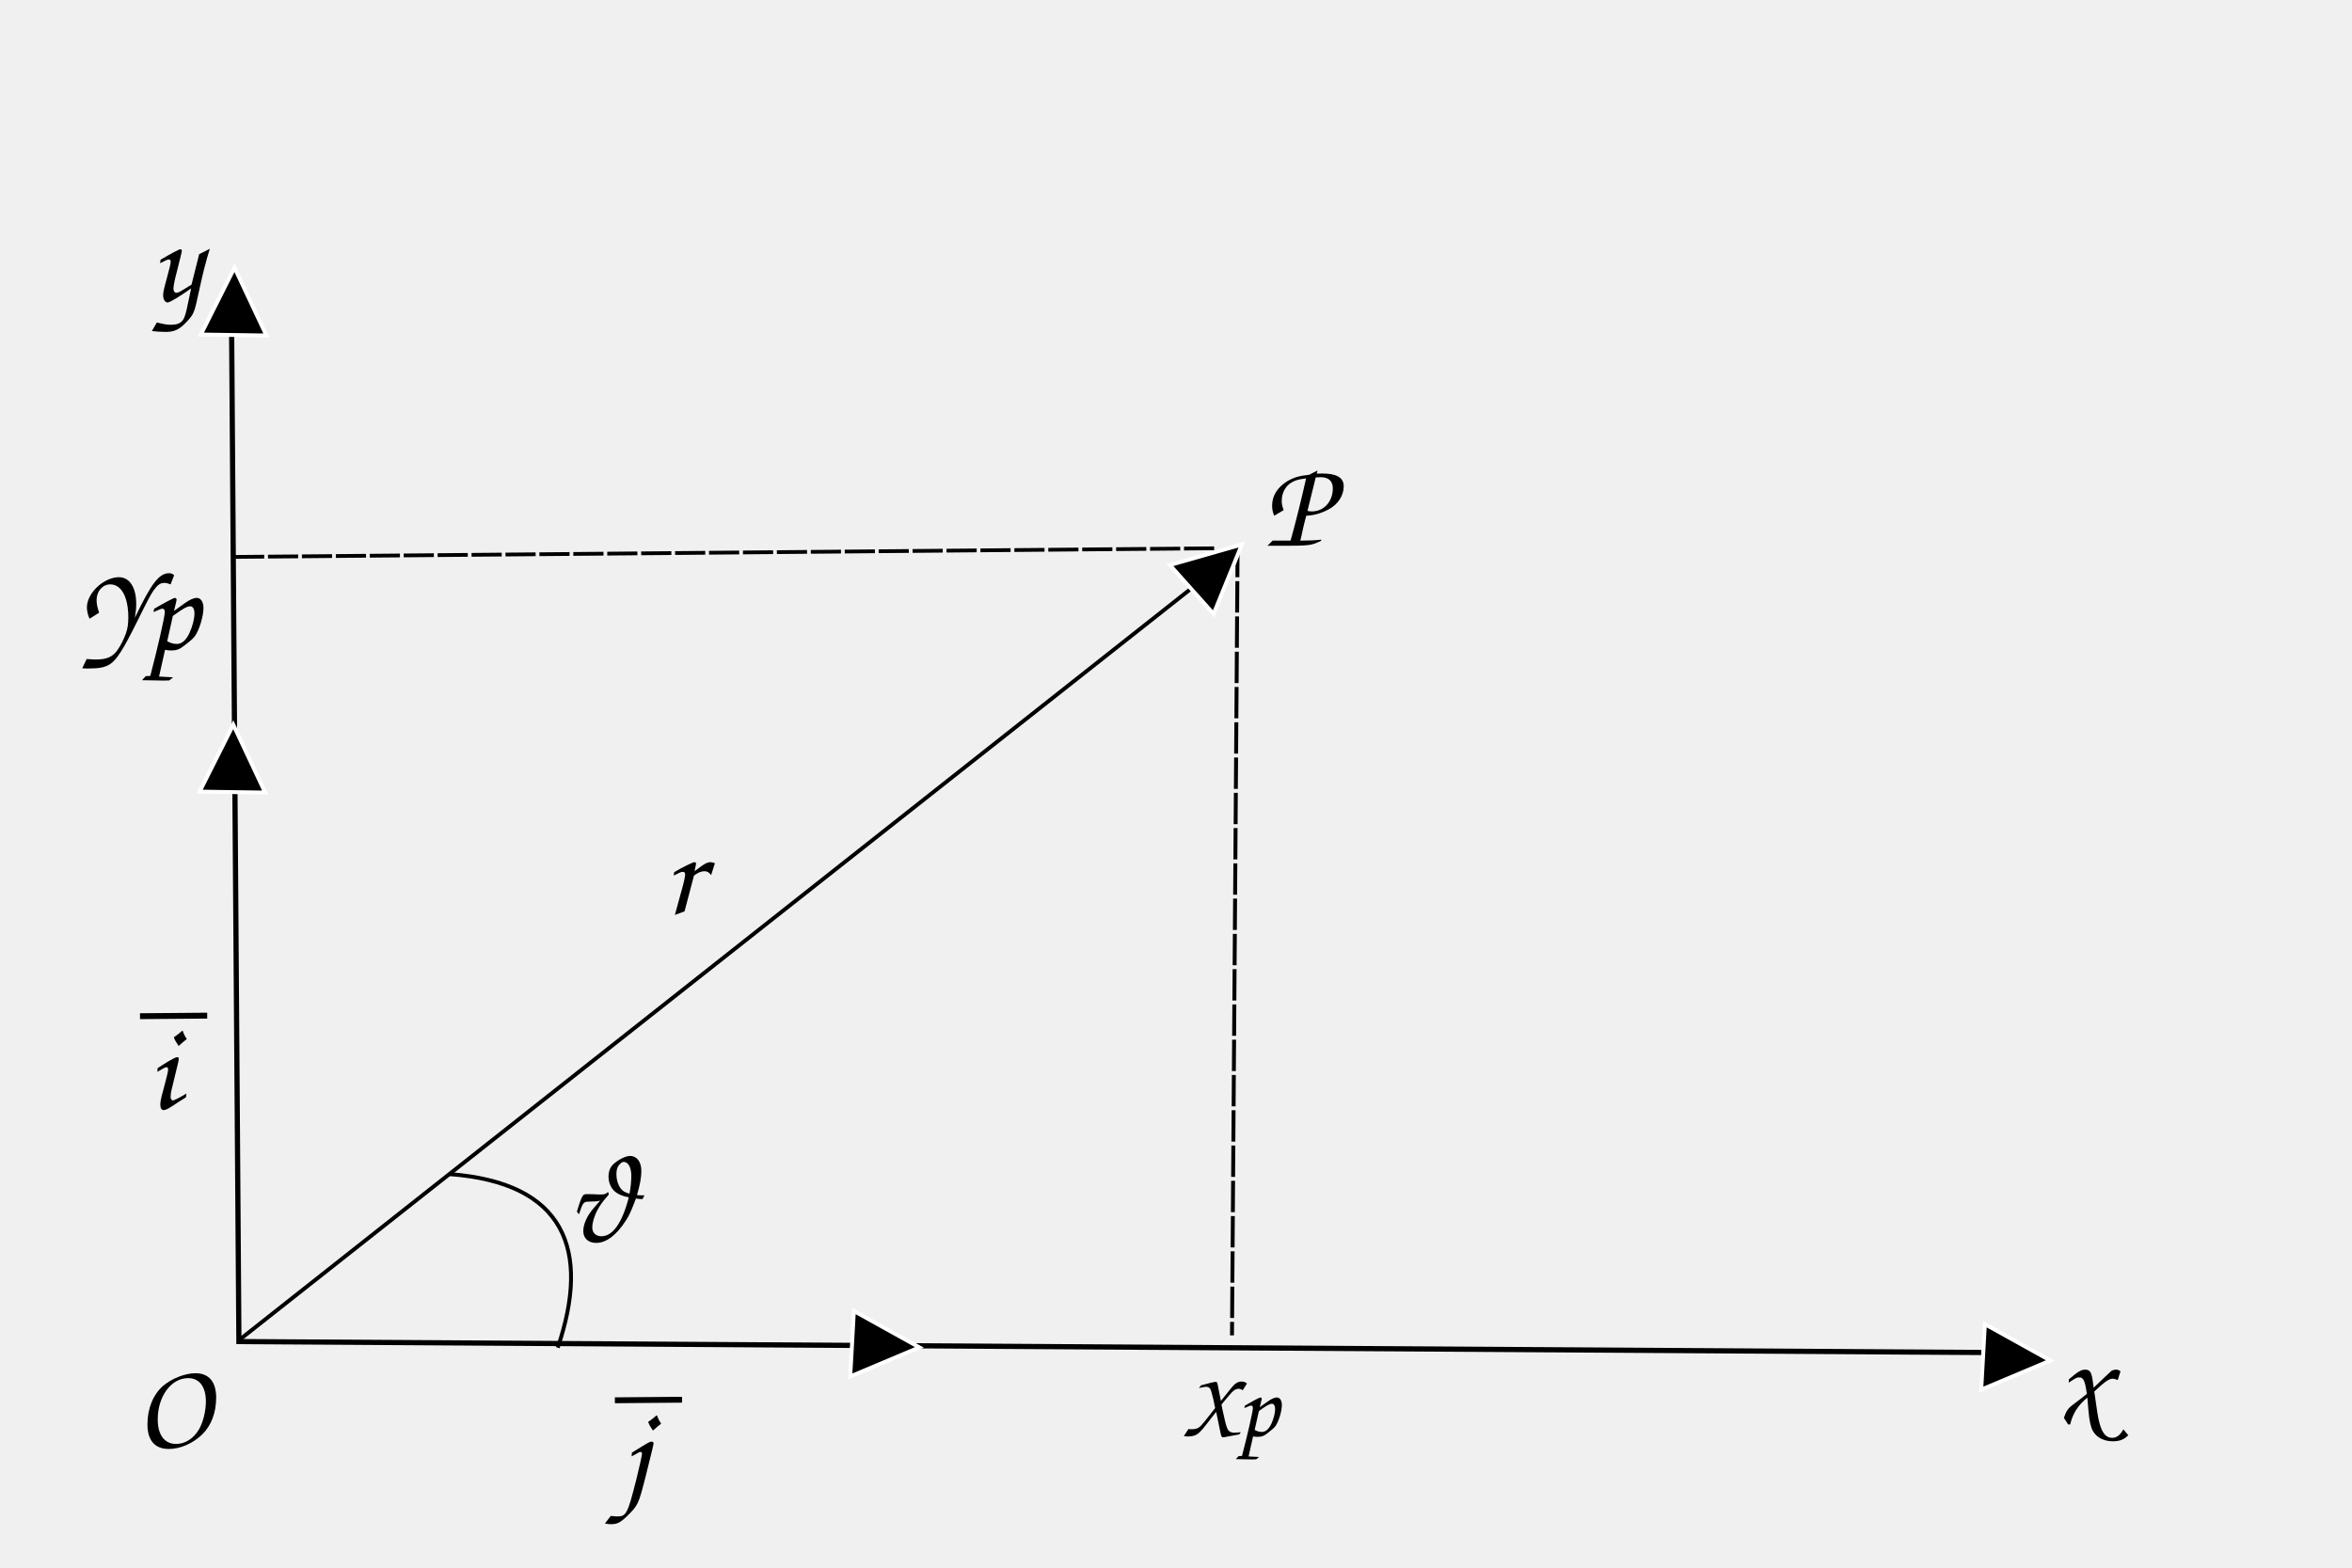
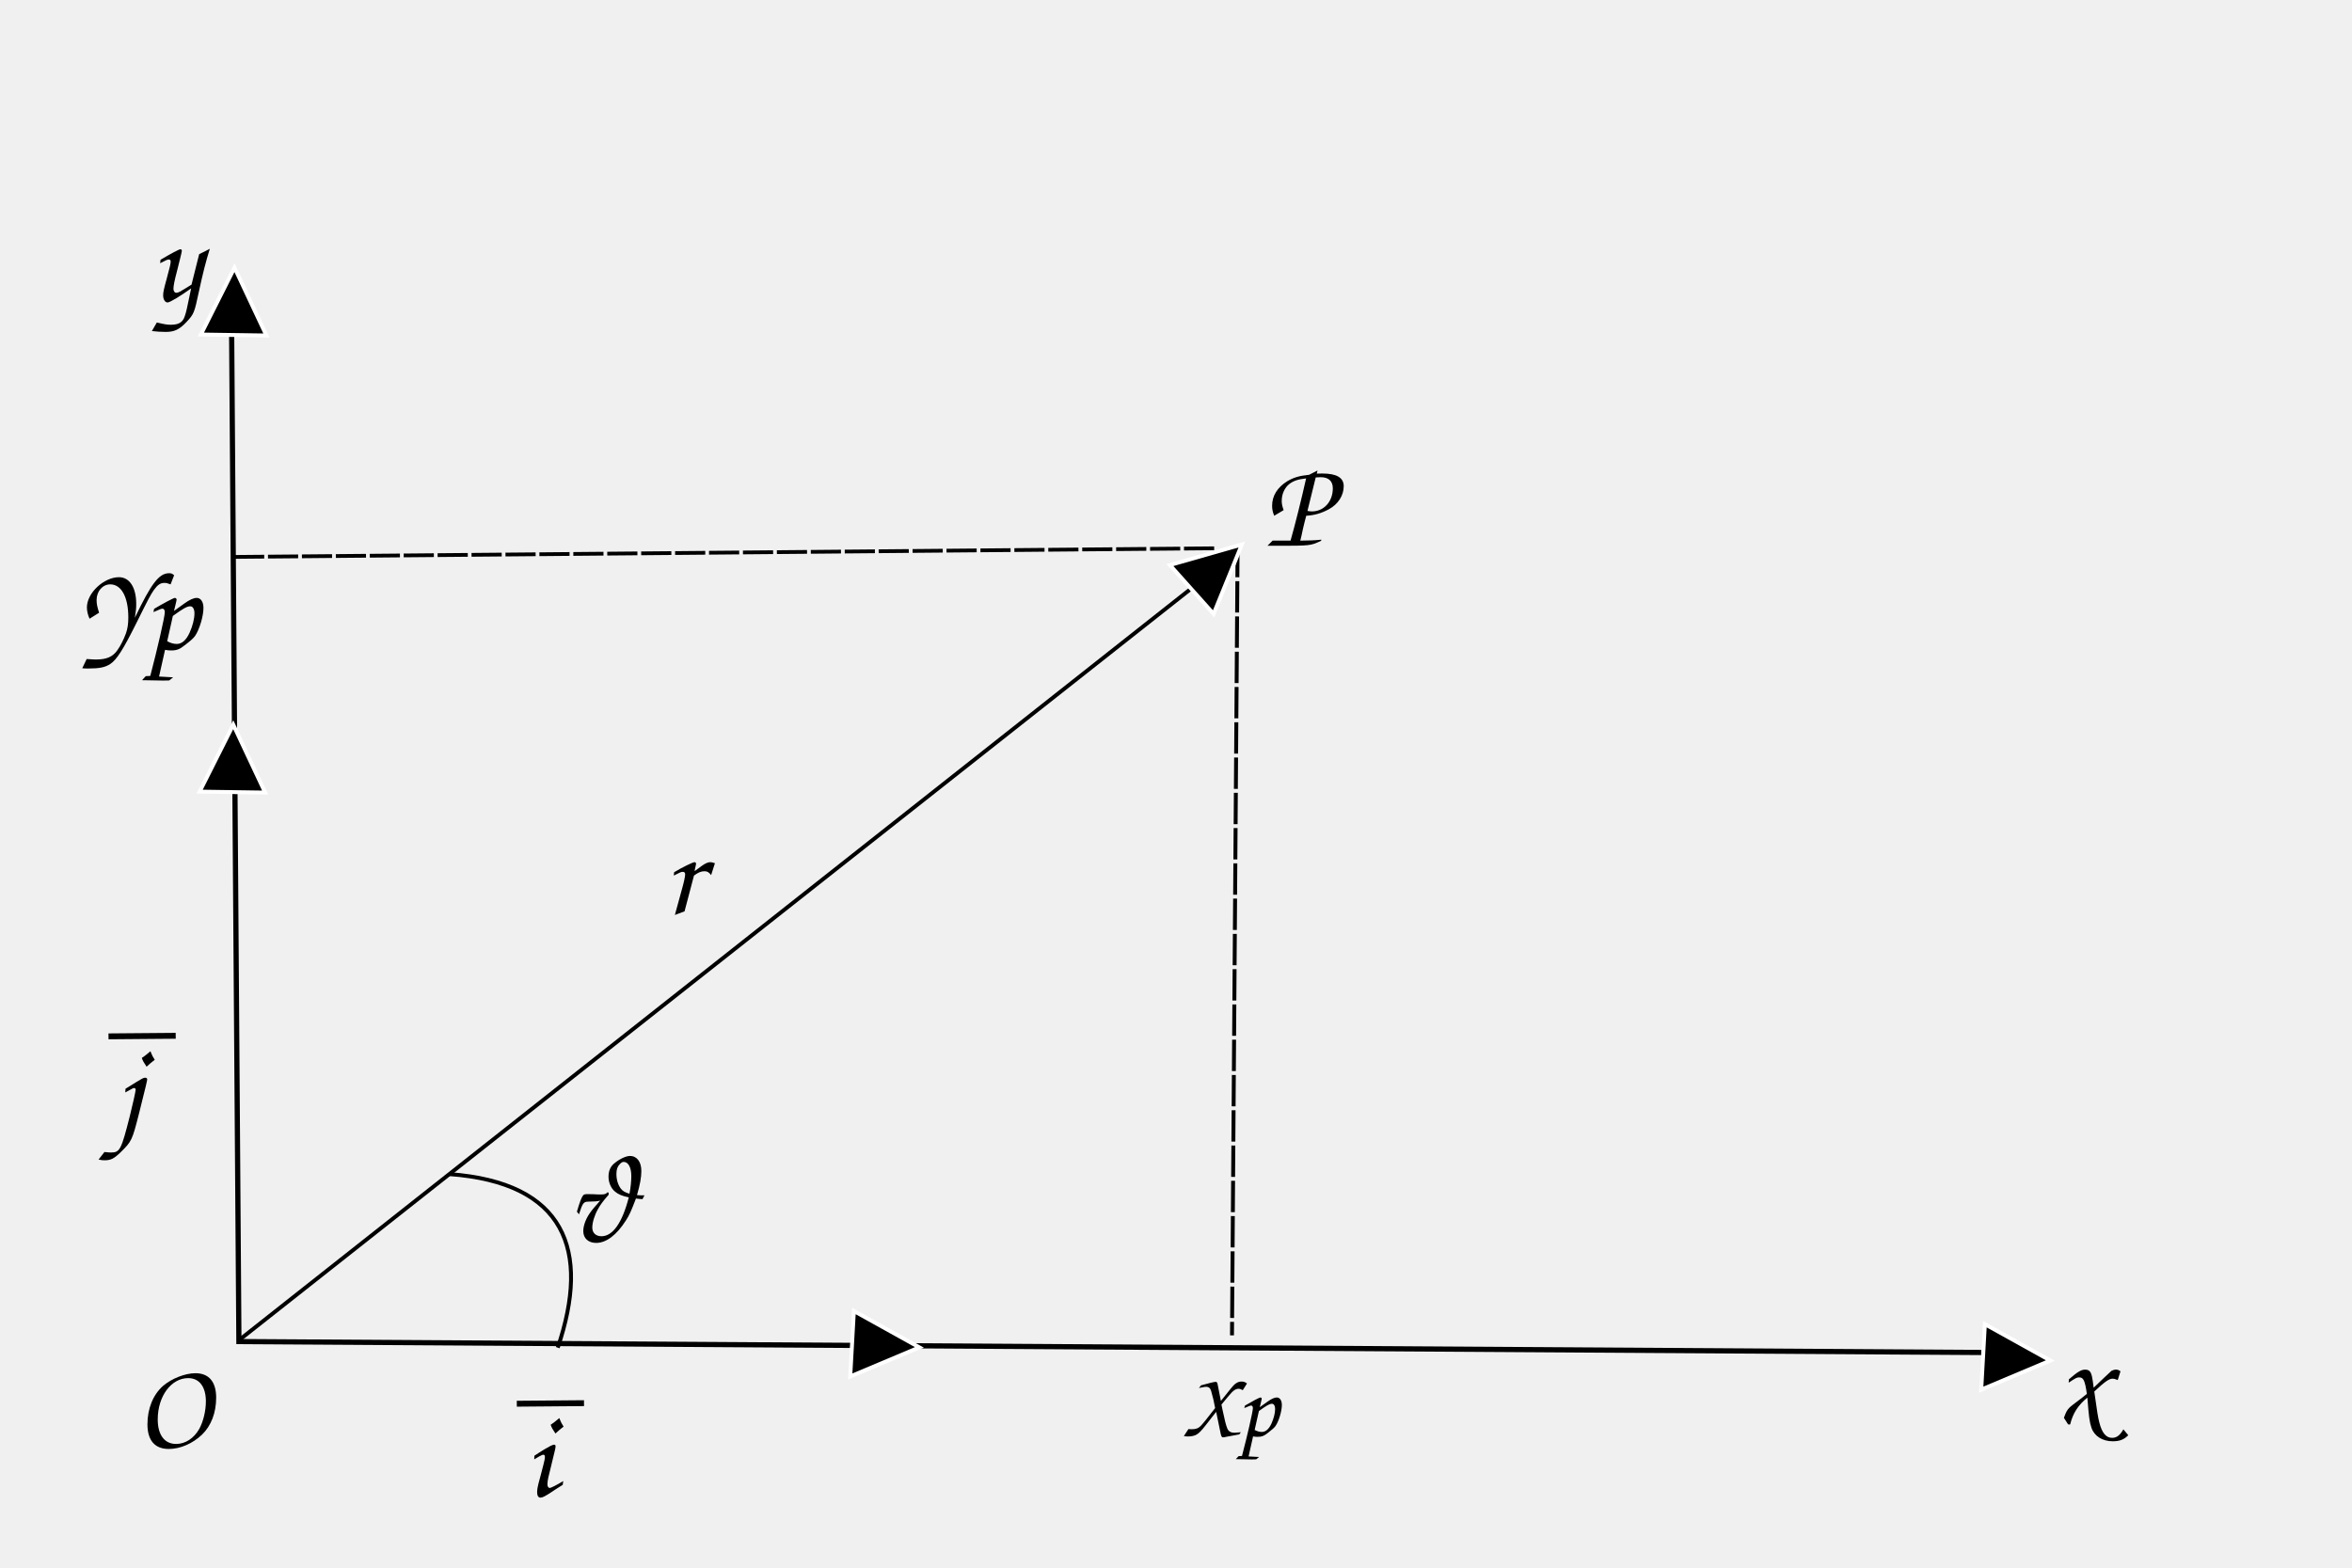
<svg xmlns="http://www.w3.org/2000/svg" width="600" height="400" id="svg2" version="1.1">
  <defs id="defs4" />
  <g id="layer1" transform="translate(0,-652.3622)">
    <path style="fill:none;stroke:#000000;stroke-width:1;stroke-linecap:butt;stroke-linejoin:miter;stroke-miterlimit:4;stroke-opacity:1;stroke-dasharray:none" d="M 60.714,994.505 305,801.648" id="path3786" />
    <path style="fill:none;stroke:#000000;stroke-width:1;stroke-linecap:butt;stroke-linejoin:miter;stroke-miterlimit:4;stroke-opacity:1;stroke-dasharray:none" d="m 114.571,951.934 c 29.577,2.159 36.144,19.323 27.714,44.286" id="path3809" />
    <text xml:space="preserve" style="font-size:32px;font-style:normal;font-weight:normal;line-height:125%;letter-spacing:0px;word-spacing:0px;fill:#000000;fill-opacity:1;stroke:none;font-family:TeX Gyre Chorus;-inkscape-font-specification:TeX Gyre Chorus" x="322.143" y="791.648" id="text3811">
      <tspan id="tspan3813" x="322.143" y="791.648" style="font-family:TeX Gyre Chorus;-inkscape-font-specification:TeX Gyre Chorus;font-size:32px">P</tspan>
    </text>
    <text xml:space="preserve" style="font-size:32px;font-style:normal;font-weight:500;line-height:125%;letter-spacing:0px;word-spacing:0px;fill:#000000;fill-opacity:1;stroke:none;font-family:TeX Gyre Chorus;-inkscape-font-specification:TeX Gyre Chorus Medium;font-stretch:normal;font-variant:normal" x="169.286" y="885.505" id="text3815">
      <tspan id="tspan3817" x="169.286" y="885.505">r</tspan>
    </text>
-     <text xml:space="preserve" style="font-size:32px;font-style:normal;font-weight:500;line-height:125%;letter-spacing:0px;word-spacing:0px;fill:#000000;fill-opacity:1;stroke:none;font-family:TeX Gyre Chorus;-inkscape-font-specification:TeX Gyre Chorus Medium;font-stretch:normal;font-variant:normal" x="158.571" y="1033.362" id="text3819">
-       <tspan id="tspan3821" x="158.571" y="1033.362">j</tspan>
-     </text>
-     <text xml:space="preserve" style="font-size:32px;font-style:normal;font-weight:500;line-height:125%;letter-spacing:0px;word-spacing:0px;fill:#000000;fill-opacity:1;stroke:none;font-family:TeX Gyre Chorus;-inkscape-font-specification:TeX Gyre Chorus Medium;font-stretch:normal;font-variant:normal" x="37.571" y="935.219" id="text3823">
-       <tspan id="tspan3825" x="37.571" y="935.219">i</tspan>
-     </text>
    <text xml:space="preserve" style="font-size:32px;font-style:normal;font-weight:500;line-height:125%;letter-spacing:0px;word-spacing:0px;fill:#000000;fill-opacity:1;stroke:none;font-family:TeX Gyre Chorus;-inkscape-font-specification:TeX Gyre Chorus Medium;font-stretch:normal;font-variant:normal" x="138.429" y="969.076" id="text3835">
      <tspan id="tspan3837" x="138.429" y="969.076"> ϑ</tspan>
    </text>
-     <path style="fill:none;stroke:#000000;stroke-width:1.5;stroke-linecap:butt;stroke-linejoin:miter;stroke-miterlimit:4;stroke-opacity:1;stroke-dasharray:none" d="M 156.857,1009.648 174,1009.505" id="path3839" />
-     <path style="fill:none;stroke:#000000;stroke-width:1.5;stroke-linecap:butt;stroke-linejoin:miter;stroke-miterlimit:4;stroke-opacity:1;stroke-dasharray:none" d="m 35.714,911.648 17.143,-0.143" id="path3839-8" />
    <path style="fill:none;stroke:#000000;stroke-width:0.962;stroke-linecap:butt;stroke-linejoin:miter;stroke-miterlimit:4;stroke-opacity:1;stroke-dasharray:7.693, 0.962;stroke-dashoffset:0" d="M 309.733,792.263 59.981,794.461" id="path3861" />
    <path style="fill:none;stroke:#000000;stroke-width:1;stroke-linecap:butt;stroke-linejoin:miter;stroke-miterlimit:4;stroke-opacity:1;stroke-dasharray:8, 1;stroke-dashoffset:0" d="m 315.714,791.648 -1.429,201.429" id="path3863" />
    <text xml:space="preserve" style="font-size:24px;font-style:normal;font-weight:500;line-height:125%;letter-spacing:0px;word-spacing:0px;fill:#000000;fill-opacity:1;stroke:none;font-family:TeX Gyre Chorus;-inkscape-font-specification:TeX Gyre Chorus Medium;font-stretch:normal;font-variant:normal" x="302" y="1018.791" id="text3865">
      <tspan x="302" y="1018.791" id="tspan3869">Xp</tspan>
    </text>
    <text xml:space="preserve" style="font-size:24px;font-style:normal;font-weight:normal;line-height:125%;letter-spacing:0px;word-spacing:0px;fill:#000000;fill-opacity:1;stroke:none;font-family:Times New Roman;-inkscape-font-specification:Times New Roman" x="20" y="818.076" id="text3873">
      <tspan id="tspan3875" x="20" y="818.076" style="-inkscape-font-specification:TeX Gyre Chorus Medium;font-family:TeX Gyre Chorus;font-weight:500;font-style:normal;font-stretch:normal;font-variant:normal;font-size:32px">Yp</tspan>
    </text>
    <text xml:space="preserve" style="font-size:32px;font-style:normal;font-weight:500;line-height:125%;letter-spacing:0px;word-spacing:0px;fill:#000000;fill-opacity:1;stroke:none;font-family:TeX Gyre Chorus;-inkscape-font-specification:TeX Gyre Chorus Medium;font-stretch:normal;font-variant:normal" x="34.286" y="1021.648" id="text3012">
      <tspan id="tspan3014" x="34.286" y="1021.648">O</tspan>
    </text>
    <path style="fill:none;stroke:#000000;stroke-width:1.325;stroke-linecap:butt;stroke-linejoin:miter;stroke-miterlimit:4;stroke-opacity:1;stroke-dasharray:none;display:inline" d="m 59.089,736.707 1.856,257.962 444.473,2.784" id="path3751" />
    <path style="fill:#000000;fill-opacity:1;stroke:#ffffff;display:inline;stroke-opacity:1" d="m 67.963,737.962 -16.727,-0.244 8.588,-17.068 z" id="path3753" />
    <path style="fill:#000000;fill-opacity:1;stroke:#ffffff;stroke-opacity:1" d="m 505.419,1006.932 0.928,-16.703 16.703,9.279 z" id="path3753-3" />
    <path style="fill:#000000;fill-opacity:1;stroke:#ffffff;display:inline;stroke-opacity:1" d="m 67.649,854.59 -16.727,-0.244 8.588,-17.068 z" id="path3753-4" />
    <path style="fill:#000000;fill-opacity:1;stroke:#ffffff;stroke-opacity:1" d="m 216.899,1003.571 0.928,-16.703 16.703,9.279 z" id="path3753-3-1" />
    <text xml:space="preserve" style="font-size:32px;font-style:normal;font-weight:500;line-height:125%;letter-spacing:0px;word-spacing:0px;fill:#000000;fill-opacity:1;stroke:none;font-family:TeX Gyre Chorus;-inkscape-font-specification:TeX Gyre Chorus Medium;font-stretch:normal;font-variant:normal" x="38.386" y="729.113" id="text4268">
      <tspan id="tspan4270" x="38.386" y="729.113">y</tspan>
    </text>
    <text xml:space="preserve" style="font-size:32px;font-style:normal;font-weight:500;line-height:125%;letter-spacing:0px;word-spacing:0px;fill:#000000;fill-opacity:1;stroke:none;font-family:TeX Gyre Chorus;-inkscape-font-specification:TeX Gyre Chorus Medium;font-stretch:normal;font-variant:normal" x="524.269" y="1014.986" id="text4272">
      <tspan id="tspan4274" x="524.269" y="1014.986">x</tspan>
    </text>
    <path style="fill:#000000;fill-opacity:1;stroke:#ffffff;stroke-opacity:1" d="m 309.588,809.002 -11.154,-12.467 18.372,-5.249 z" id="path3753-3-0" />
+     <text xml:space="preserve" style="font-size:32px;font-style:normal;font-variant:normal;font-weight:500;font-stretch:normal;line-height:125%;letter-spacing:0px;word-spacing:0px;fill:#000000;fill-opacity:1;stroke:none;font-family:TeX Gyre Chorus;-inkscape-font-specification:TeX Gyre Chorus Medium" x="29.394" y="940.506" id="text3819">
+       <tspan id="tspan3821" x="29.394" y="940.506">j</tspan>
+     </text>
+     <path style="fill:none;stroke:#000000;stroke-width:1.5;stroke-linecap:butt;stroke-linejoin:miter;stroke-miterlimit:4;stroke-opacity:1;stroke-dasharray:none" d="m 27.68,916.791 17.143,-0.143" id="path3839" />
+     <text xml:space="preserve" style="font-size:32px;font-style:normal;font-variant:normal;font-weight:500;font-stretch:normal;line-height:125%;letter-spacing:0px;word-spacing:0px;fill:#000000;fill-opacity:1;stroke:none;font-family:TeX Gyre Chorus;-inkscape-font-specification:TeX Gyre Chorus Medium" x="133.697" y="1034.098" id="text3823">
+       <tspan id="tspan3825" x="133.697" y="1034.098">i</tspan>
+     </text>
+     <path style="fill:none;stroke:#000000;stroke-width:1.5;stroke-linecap:butt;stroke-linejoin:miter;stroke-miterlimit:4;stroke-opacity:1;stroke-dasharray:none" d="m 131.84,1010.526 17.143,-0.143" id="path3839-8" />
  </g>
</svg>
